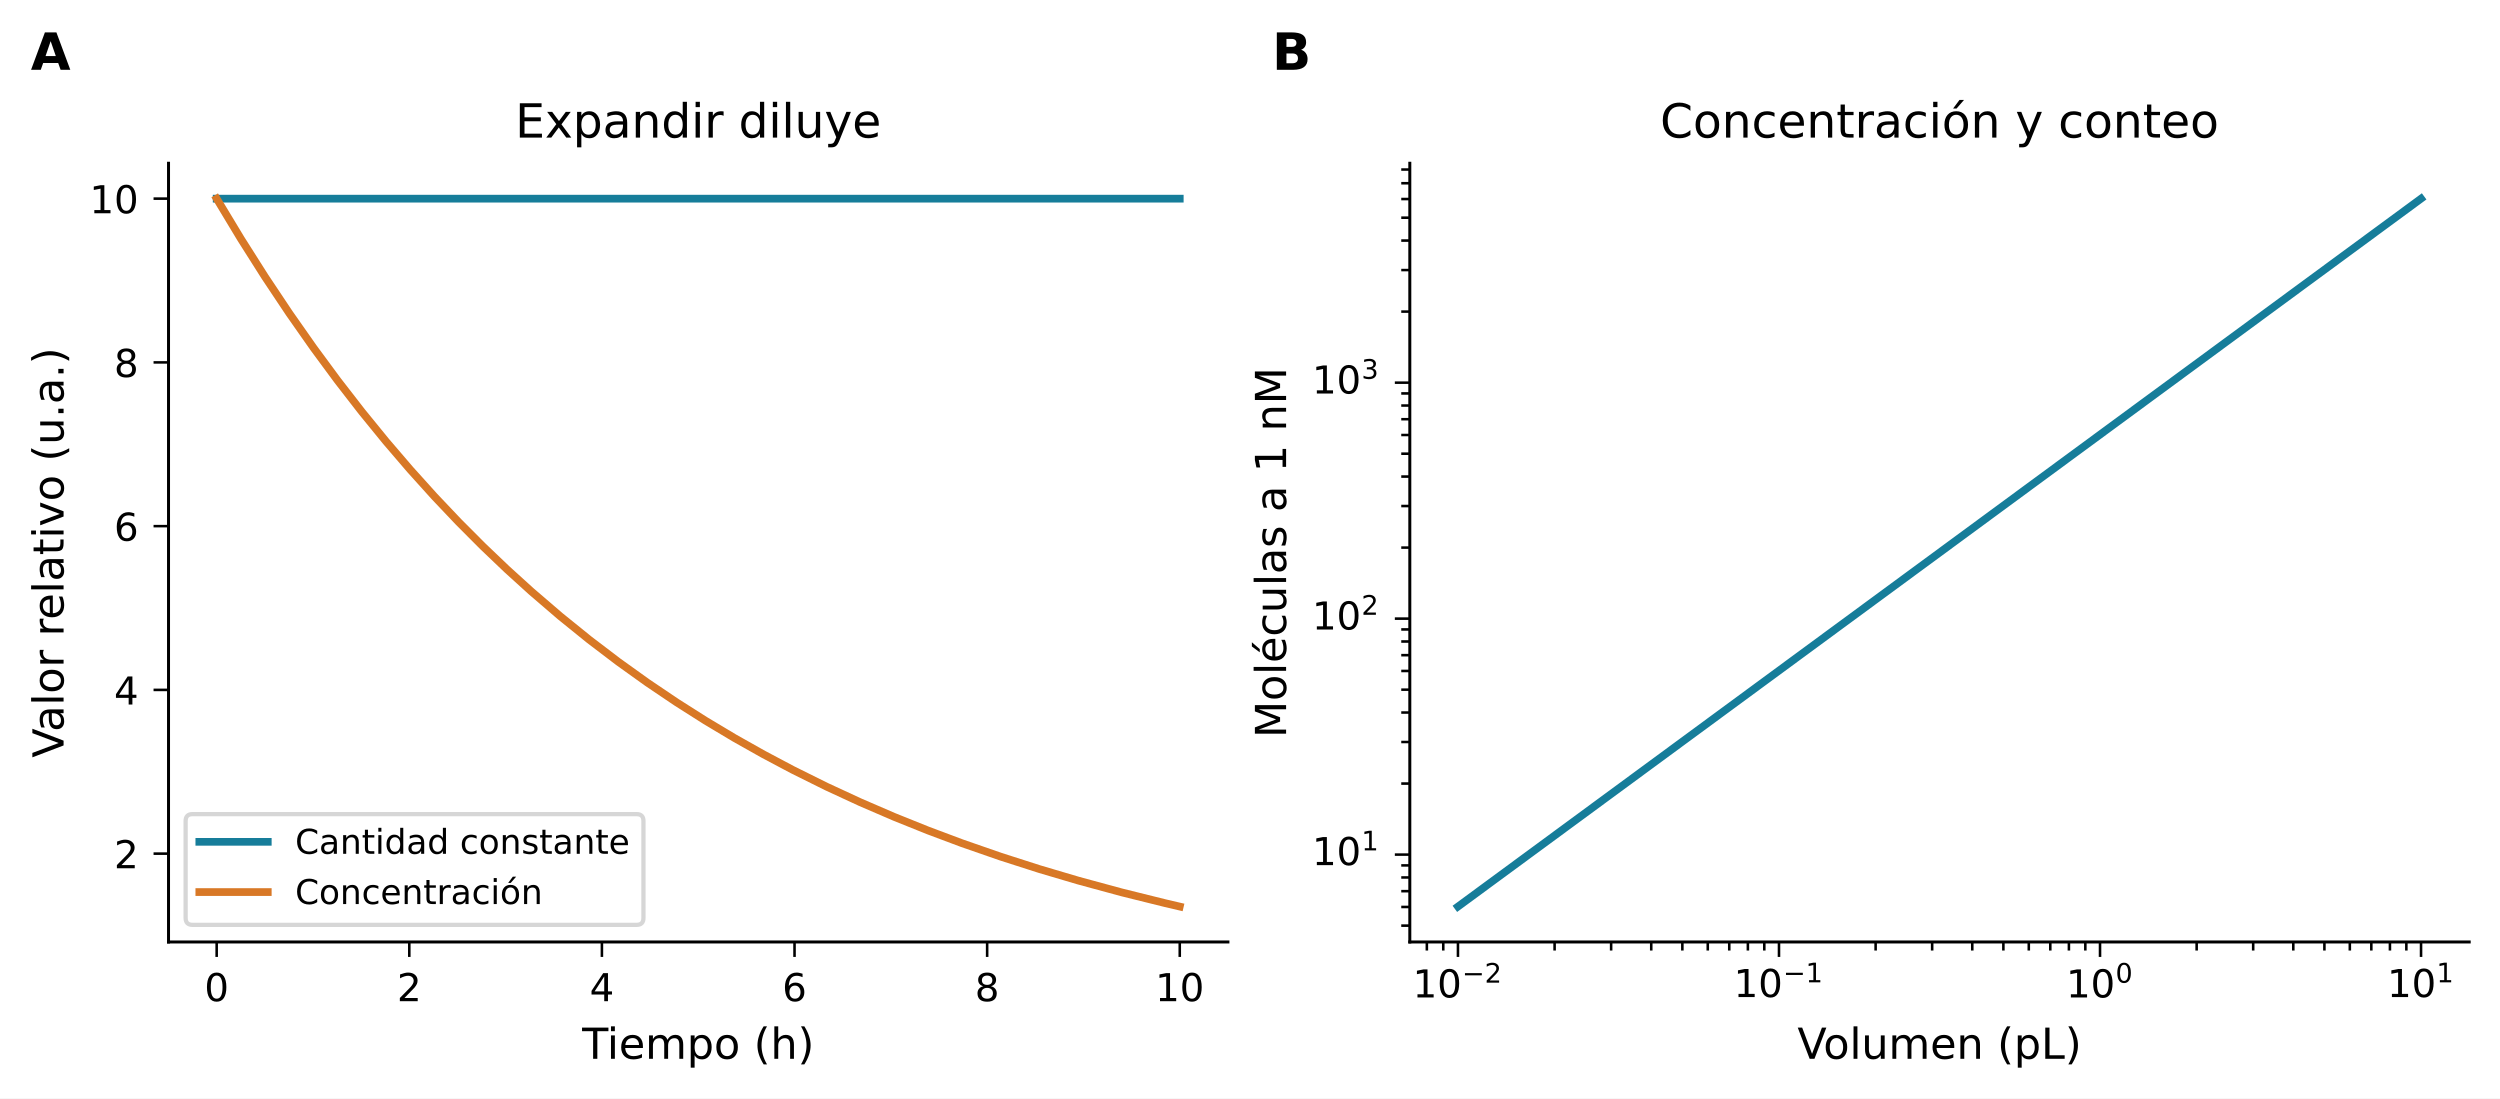
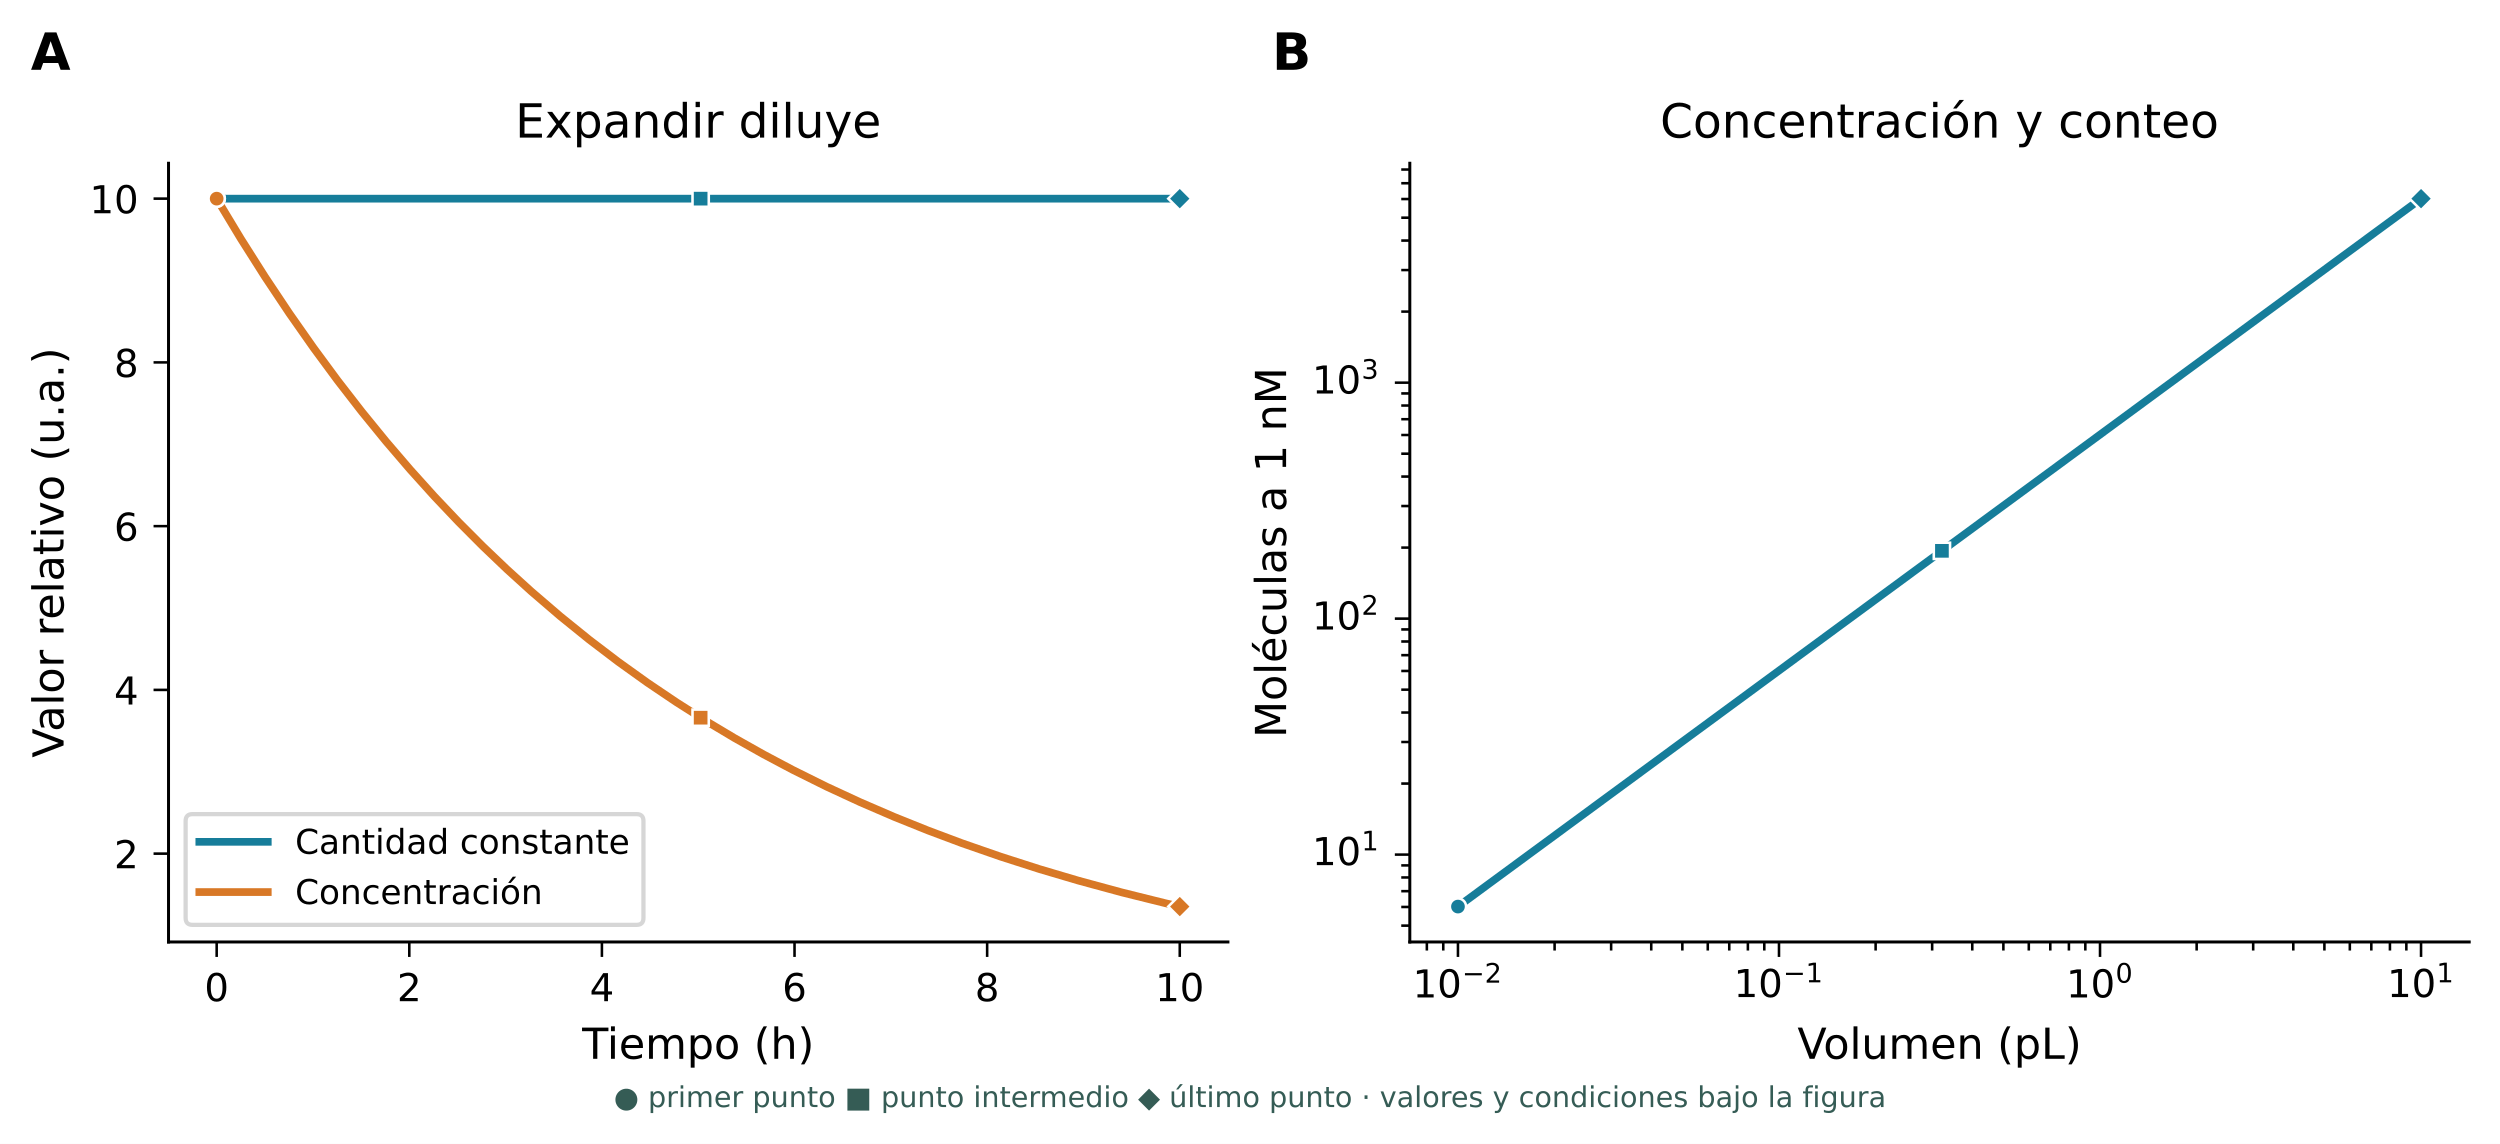
- <svg xmlns="http://www.w3.org/2000/svg" xmlns:xlink="http://www.w3.org/1999/xlink" width="584.401pt" height="256.784pt" viewBox="0 0 584.401 256.784" version="1.1">
+ <svg xmlns="http://www.w3.org/2000/svg" xmlns:xlink="http://www.w3.org/1999/xlink" width="584.401pt" height="267.387pt" viewBox="0 0 584.401 267.387" version="1.1">
  <defs>
    <style type="text/css">*{stroke-linejoin: round; stroke-linecap: butt}</style>
  </defs>
  <g id="figure_1">
    <g id="patch_1">
-       <path d="M 0 256.784  L 584.401 256.784  L 584.401 0  L 0 0  z " style="fill: #ffffff" />
+       <path d="M 0 267.387 L 584.401 267.387 L 584.401 0 L 0 0 z " style="fill: #ffffff" />
    </g>
    <g id="axes_1">
      <g id="patch_2">
-         <path d="M 39.394 220.195  L 287.038 220.195  L 287.038 38.162  L 39.394 38.162  z " style="fill: #ffffff" />
+         <path d="M 39.394 220.195 L 287.038 220.195 L 287.038 38.162 L 39.394 38.162 z " style="fill: #ffffff" />
      </g>
      <g id="matplotlib.axis_1">
        <g id="xtick_1">
          <g id="line2d_1">
            <defs>
-               <path id="mfa163f850c" d="M 0 0  L 0 3.5  " style="stroke: #000000; stroke-width: 0.6" />
+               <path id="m4087bc5022" d="M 0 0 L 0 3.5 " style="stroke: #000000; stroke-width: 0.6" />
            </defs>
            <g>
-               <use xlink:href="#mfa163f850c" x="50.65" y="220.195" style="stroke: #000000; stroke-width: 0.6" />
+               <use xlink:href="#m4087bc5022" x="50.65" y="220.195" style="stroke: #000000; stroke-width: 0.6" />
            </g>
          </g>
          <g id="text_1">
            <text style="font-size: 9px; font-family: 'DejaVu Sans'; text-anchor: middle" x="50.65" y="234.034" transform="rotate(-0 50.65031 234.0339)">0</text>
          </g>
        </g>
        <g id="xtick_2">
          <g id="line2d_2">
            <g>
-               <use xlink:href="#mfa163f850c" x="95.677" y="220.195" style="stroke: #000000; stroke-width: 0.6" />
+               <use xlink:href="#m4087bc5022" x="95.677" y="220.195" style="stroke: #000000; stroke-width: 0.6" />
            </g>
          </g>
          <g id="text_2">
            <text style="font-size: 9px; font-family: 'DejaVu Sans'; text-anchor: middle" x="95.677" y="234.034" transform="rotate(-0 95.67653 234.0339)">2</text>
          </g>
        </g>
        <g id="xtick_3">
          <g id="line2d_3">
            <g>
-               <use xlink:href="#mfa163f850c" x="140.703" y="220.195" style="stroke: #000000; stroke-width: 0.6" />
+               <use xlink:href="#m4087bc5022" x="140.703" y="220.195" style="stroke: #000000; stroke-width: 0.6" />
            </g>
          </g>
          <g id="text_3">
            <text style="font-size: 9px; font-family: 'DejaVu Sans'; text-anchor: middle" x="140.703" y="234.034" transform="rotate(-0 140.7028 234.0339)">4</text>
          </g>
        </g>
        <g id="xtick_4">
          <g id="line2d_4">
            <g>
-               <use xlink:href="#mfa163f850c" x="185.729" y="220.195" style="stroke: #000000; stroke-width: 0.6" />
+               <use xlink:href="#m4087bc5022" x="185.729" y="220.195" style="stroke: #000000; stroke-width: 0.6" />
            </g>
          </g>
          <g id="text_4">
            <text style="font-size: 9px; font-family: 'DejaVu Sans'; text-anchor: middle" x="185.729" y="234.034" transform="rotate(-0 185.729 234.0339)">6</text>
          </g>
        </g>
        <g id="xtick_5">
          <g id="line2d_5">
            <g>
-               <use xlink:href="#mfa163f850c" x="230.755" y="220.195" style="stroke: #000000; stroke-width: 0.6" />
+               <use xlink:href="#m4087bc5022" x="230.755" y="220.195" style="stroke: #000000; stroke-width: 0.6" />
            </g>
          </g>
          <g id="text_5">
            <text style="font-size: 9px; font-family: 'DejaVu Sans'; text-anchor: middle" x="230.755" y="234.034" transform="rotate(-0 230.7552 234.0339)">8</text>
          </g>
        </g>
        <g id="xtick_6">
          <g id="line2d_6">
            <g>
-               <use xlink:href="#mfa163f850c" x="275.781" y="220.195" style="stroke: #000000; stroke-width: 0.6" />
+               <use xlink:href="#m4087bc5022" x="275.781" y="220.195" style="stroke: #000000; stroke-width: 0.6" />
            </g>
          </g>
          <g id="text_6">
            <text style="font-size: 9px; font-family: 'DejaVu Sans'; text-anchor: middle" x="275.781" y="234.034" transform="rotate(-0 275.7814 234.0339)">10</text>
          </g>
        </g>
        <g id="text_7">
          <text style="font-size: 10px; font-family: 'DejaVu Sans'; text-anchor: middle" x="163.216" y="247.504" transform="rotate(-0 163.2159 247.5041)">Tiempo (h)</text>
        </g>
      </g>
      <g id="matplotlib.axis_2">
        <g id="ytick_1">
          <g id="line2d_7">
            <defs>
-               <path id="me3a31a2f89" d="M 0 0  L -3.5 0  " style="stroke: #000000; stroke-width: 0.6" />
+               <path id="m40027ff757" d="M 0 0 L -3.5 0 " style="stroke: #000000; stroke-width: 0.6" />
            </defs>
            <g>
-               <use xlink:href="#me3a31a2f89" x="39.394" y="199.545" style="stroke: #000000; stroke-width: 0.6" />
+               <use xlink:href="#m40027ff757" x="39.394" y="199.545" style="stroke: #000000; stroke-width: 0.6" />
            </g>
          </g>
          <g id="text_8">
            <text style="font-size: 9px; font-family: 'DejaVu Sans'; text-anchor: end" x="32.394" y="202.964" transform="rotate(-0 32.39375 202.9645)">2</text>
          </g>
        </g>
        <g id="ytick_2">
          <g id="line2d_8">
            <g>
-               <use xlink:href="#me3a31a2f89" x="39.394" y="161.268" style="stroke: #000000; stroke-width: 0.6" />
+               <use xlink:href="#m40027ff757" x="39.394" y="161.268" style="stroke: #000000; stroke-width: 0.6" />
            </g>
          </g>
          <g id="text_9">
            <text style="font-size: 9px; font-family: 'DejaVu Sans'; text-anchor: end" x="32.394" y="164.687" transform="rotate(-0 32.39375 164.6873)">4</text>
          </g>
        </g>
        <g id="ytick_3">
          <g id="line2d_9">
            <g>
-               <use xlink:href="#me3a31a2f89" x="39.394" y="122.991" style="stroke: #000000; stroke-width: 0.6" />
+               <use xlink:href="#m40027ff757" x="39.394" y="122.991" style="stroke: #000000; stroke-width: 0.6" />
            </g>
          </g>
          <g id="text_10">
            <text style="font-size: 9px; font-family: 'DejaVu Sans'; text-anchor: end" x="32.394" y="126.41" transform="rotate(-0 32.39375 126.4101)">6</text>
          </g>
        </g>
        <g id="ytick_4">
          <g id="line2d_10">
            <g>
-               <use xlink:href="#me3a31a2f89" x="39.394" y="84.714" style="stroke: #000000; stroke-width: 0.6" />
+               <use xlink:href="#m40027ff757" x="39.394" y="84.714" style="stroke: #000000; stroke-width: 0.6" />
            </g>
          </g>
          <g id="text_11">
            <text style="font-size: 9px; font-family: 'DejaVu Sans'; text-anchor: end" x="32.394" y="88.133" transform="rotate(-0 32.39375 88.13285)">8</text>
          </g>
        </g>
        <g id="ytick_5">
          <g id="line2d_11">
            <g>
-               <use xlink:href="#me3a31a2f89" x="39.394" y="46.436" style="stroke: #000000; stroke-width: 0.6" />
+               <use xlink:href="#m40027ff757" x="39.394" y="46.436" style="stroke: #000000; stroke-width: 0.6" />
            </g>
          </g>
          <g id="text_12">
            <text style="font-size: 9px; font-family: 'DejaVu Sans'; text-anchor: end" x="32.394" y="49.856" transform="rotate(-0 32.39375 49.85565)">10</text>
          </g>
        </g>
        <g id="text_13">
          <text style="font-size: 10px; font-family: 'DejaVu Sans'; text-anchor: middle" x="14.862" y="129.179" transform="rotate(-90 14.86156 129.1787)">Valor relativo (u.a.)</text>
        </g>
      </g>
      <g id="line2d_12">
-         <path d="M 50.65 46.436  L 275.781 46.436  L 275.781 46.436  " clip-path="url(#pc7bd0e7f7a)" style="fill: none; stroke: #167d9a; stroke-width: 1.8; stroke-linecap: square" />
+         <path d="M 50.65 46.436 L 275.781 46.436 L 275.781 46.436 " clip-path="url(#p0bb95f3190)" style="fill: none; stroke: #167d9a; stroke-width: 1.8; stroke-linecap: square" />
      </g>
      <g id="line2d_13">
-         <path d="M 50.65 46.436  L 56.307 55.816  L 61.963 64.736  L 67.62 73.219  L 73.277 81.286  L 78.933 88.958  L 84.59 96.254  L 90.246 103.192  L 95.903 109.79  L 101.559 116.065  L 107.216 122.032  L 112.872 127.707  L 118.529 133.104  L 124.186 138.236  L 130.973 144.064  L 137.761 149.55  L 144.549 154.716  L 151.337 159.579  L 158.125 164.158  L 164.913 168.469  L 171.701 172.527  L 178.489 176.348  L 185.276 179.946  L 193.196 183.878  L 201.115 187.542  L 209.034 190.958  L 216.953 194.142  L 224.872 197.109  L 233.923 200.254  L 242.973 203.157  L 252.024 205.835  L 262.206 208.601  L 272.387 211.128  L 275.781 211.921  L 275.781 211.921  " clip-path="url(#pc7bd0e7f7a)" style="fill: none; stroke: #d87826; stroke-width: 1.8; stroke-linecap: square" />
+         <path d="M 50.65 46.436 L 56.307 55.816 L 61.963 64.736 L 67.62 73.219 L 73.277 81.286 L 78.933 88.958 L 84.59 96.254 L 90.246 103.192 L 95.903 109.79 L 101.559 116.065 L 107.216 122.032 L 112.872 127.707 L 118.529 133.104 L 124.186 138.236 L 130.973 144.064 L 137.761 149.55 L 144.549 154.716 L 151.337 159.579 L 158.125 164.158 L 164.913 168.469 L 171.701 172.527 L 178.489 176.348 L 185.276 179.946 L 193.196 183.878 L 201.115 187.542 L 209.034 190.958 L 216.953 194.142 L 224.872 197.109 L 233.923 200.254 L 242.973 203.157 L 252.024 205.835 L 262.206 208.601 L 272.387 211.128 L 275.781 211.921 L 275.781 211.921 " clip-path="url(#p0bb95f3190)" style="fill: none; stroke: #d87826; stroke-width: 1.8; stroke-linecap: square" />
      </g>
      <g id="patch_3">
-         <path d="M 39.394 220.195  L 39.394 38.162  " style="fill: none; stroke: #000000; stroke-width: 0.7; stroke-linejoin: miter; stroke-linecap: square" />
+         <path d="M 39.394 220.195 L 39.394 38.162 " style="fill: none; stroke: #000000; stroke-width: 0.7; stroke-linejoin: miter; stroke-linecap: square" />
      </g>
      <g id="patch_4">
-         <path d="M 39.394 220.195  L 287.038 220.195  " style="fill: none; stroke: #000000; stroke-width: 0.7; stroke-linejoin: miter; stroke-linecap: square" />
+         <path d="M 39.394 220.195 L 287.038 220.195 " style="fill: none; stroke: #000000; stroke-width: 0.7; stroke-linejoin: miter; stroke-linecap: square" />
      </g>
      <g id="text_14">
        <text style="font-weight: 700; font-size: 12px; font-family: 'DejaVu Sans'; text-anchor: start" x="7.2" y="16.318" transform="rotate(-0 7.2 16.31812)">A</text>
      </g>
      <g id="text_15">
        <text style="font-size: 11px; font-family: 'DejaVu Sans'; text-anchor: middle" x="163.216" y="32.162" transform="rotate(-0 163.2159 32.16211)">Expandir diluye</text>
      </g>
      <g id="legend_1">
        <g id="patch_5">
-           <path d="M 44.994 216.195  L 148.812 216.195  Q 150.412 216.195 150.412 214.595  L 150.412 191.91  Q 150.412 190.31 148.812 190.31  L 44.994 190.31  Q 43.394 190.31 43.394 191.91  L 43.394 214.595  Q 43.394 216.195 44.994 216.195  z " style="fill: #ffffff; opacity: 0.8; stroke: #cccccc; stroke-linejoin: miter" />
+           <path d="M 44.994 216.195 L 148.812 216.195 Q 150.412 216.195 150.412 214.595 L 150.412 191.91 Q 150.412 190.31 148.812 190.31 L 44.994 190.31 Q 43.394 190.31 43.394 191.91 L 43.394 214.595 Q 43.394 216.195 44.994 216.195 z " style="fill: #ffffff; opacity: 0.8; stroke: #cccccc; stroke-linejoin: miter" />
        </g>
        <g id="line2d_14">
-           <path d="M 46.594 196.789  L 54.594 196.789  L 62.594 196.789  " style="fill: none; stroke: #167d9a; stroke-width: 1.8; stroke-linecap: square" />
+           <path d="M 46.594 196.789 L 54.594 196.789 L 62.594 196.789 " style="fill: none; stroke: #167d9a; stroke-width: 1.8; stroke-linecap: square" />
        </g>
        <g id="text_16">
          <text style="font-size: 8px; font-family: 'DejaVu Sans'; text-anchor: start" x="68.994" y="199.589" transform="rotate(-0 68.99375 199.5891)">Cantidad constante</text>
        </g>
        <g id="line2d_15">
-           <path d="M 46.594 208.532  L 54.594 208.532  L 62.594 208.532  " style="fill: none; stroke: #d87826; stroke-width: 1.8; stroke-linecap: square" />
+           <path d="M 46.594 208.532 L 54.594 208.532 L 62.594 208.532 " style="fill: none; stroke: #d87826; stroke-width: 1.8; stroke-linecap: square" />
        </g>
        <g id="text_17">
          <text style="font-size: 8px; font-family: 'DejaVu Sans'; text-anchor: start" x="68.994" y="211.332" transform="rotate(-0 68.99375 211.3316)">Concentración</text>
+         </g>
+       </g>
+       <g id="line2d_16">
+         <defs>
+           <path id="m4ad6c9c7dc" d="M 0 1.9 C 0.504 1.9 0.987 1.7 1.344 1.344 C 1.7 0.987 1.9 0.504 1.9 0 C 1.9 -0.504 1.7 -0.987 1.344 -1.344 C 0.987 -1.7 0.504 -1.9 0 -1.9 C -0.504 -1.9 -0.987 -1.7 -1.344 -1.344 C -1.7 -0.987 -1.9 -0.504 -1.9 0 C -1.9 0.504 -1.7 0.987 -1.344 1.344 C -0.987 1.7 -0.504 1.9 0 1.9 z " style="stroke: #ffffff; stroke-width: 0.6" />
+         </defs>
+         <g clip-path="url(#p0bb95f3190)">
+           <use xlink:href="#m4ad6c9c7dc" x="50.65" y="46.436" style="fill: #167d9a; stroke: #ffffff; stroke-width: 0.6" />
+         </g>
+       </g>
+       <g id="line2d_17">
+         <defs>
+           <path id="mbea61a9307" d="M -1.9 1.9 L 1.9 1.9 L 1.9 -1.9 L -1.9 -1.9 z " style="stroke: #ffffff; stroke-width: 0.6; stroke-linejoin: miter" />
+         </defs>
+         <g clip-path="url(#p0bb95f3190)">
+           <use xlink:href="#mbea61a9307" x="163.782" y="46.436" style="fill: #167d9a; stroke: #ffffff; stroke-width: 0.6; stroke-linejoin: miter" />
+         </g>
+       </g>
+       <g id="line2d_18">
+         <defs>
+           <path id="m58f9115518" d="M 0 2.687 L 2.687 0 L 0 -2.687 L -2.687 0 z " style="stroke: #ffffff; stroke-width: 0.6; stroke-linejoin: miter" />
+         </defs>
+         <g clip-path="url(#p0bb95f3190)">
+           <use xlink:href="#m58f9115518" x="275.781" y="46.436" style="fill: #167d9a; stroke: #ffffff; stroke-width: 0.6; stroke-linejoin: miter" />
+         </g>
+       </g>
+       <g id="line2d_19">
+         <defs>
+           <path id="md61e3db719" d="M 0 1.9 C 0.504 1.9 0.987 1.7 1.344 1.344 C 1.7 0.987 1.9 0.504 1.9 0 C 1.9 -0.504 1.7 -0.987 1.344 -1.344 C 0.987 -1.7 0.504 -1.9 0 -1.9 C -0.504 -1.9 -0.987 -1.7 -1.344 -1.344 C -1.7 -0.987 -1.9 -0.504 -1.9 0 C -1.9 0.504 -1.7 0.987 -1.344 1.344 C -0.987 1.7 -0.504 1.9 0 1.9 z " style="stroke: #ffffff; stroke-width: 0.6" />
+         </defs>
+         <g clip-path="url(#p0bb95f3190)">
+           <use xlink:href="#md61e3db719" x="50.65" y="46.436" style="fill: #d87826; stroke: #ffffff; stroke-width: 0.6" />
+         </g>
+       </g>
+       <g id="line2d_20">
+         <defs>
+           <path id="m4fa58a52c0" d="M -1.9 1.9 L 1.9 1.9 L 1.9 -1.9 L -1.9 -1.9 z " style="stroke: #ffffff; stroke-width: 0.6; stroke-linejoin: miter" />
+         </defs>
+         <g clip-path="url(#p0bb95f3190)">
+           <use xlink:href="#m4fa58a52c0" x="163.782" y="167.768" style="fill: #d87826; stroke: #ffffff; stroke-width: 0.6; stroke-linejoin: miter" />
+         </g>
+       </g>
+       <g id="line2d_21">
+         <defs>
+           <path id="m1ca48b16b5" d="M 0 2.687 L 2.687 0 L 0 -2.687 L -2.687 0 z " style="stroke: #ffffff; stroke-width: 0.6; stroke-linejoin: miter" />
+         </defs>
+         <g clip-path="url(#p0bb95f3190)">
+           <use xlink:href="#m1ca48b16b5" x="275.781" y="211.921" style="fill: #d87826; stroke: #ffffff; stroke-width: 0.6; stroke-linejoin: miter" />
        </g>
      </g>
    </g>
    <g id="axes_2">
      <g id="patch_6">
-         <path d="M 329.557 220.195  L 577.201 220.195  L 577.201 38.162  L 329.557 38.162  z " style="fill: #ffffff" />
+         <path d="M 329.557 220.195 L 577.201 220.195 L 577.201 38.162 L 329.557 38.162 z " style="fill: #ffffff" />
      </g>
      <g id="matplotlib.axis_3">
        <g id="xtick_7">
-           <g id="line2d_16">
-             <g>
-               <use xlink:href="#mfa163f850c" x="340.813" y="220.195" style="stroke: #000000; stroke-width: 0.6" />
+           <g id="line2d_22">
+             <g>
+               <use xlink:href="#m4087bc5022" x="340.813" y="220.195" style="stroke: #000000; stroke-width: 0.6" />
            </g>
          </g>
          <g id="text_18">
            <g transform="translate(330.2381 234.0339)">
              <text>
                <tspan x="0" y="-0.873" style="font-size: 9px; font-family: 'DejaVu Sans'">1</tspan>
                <tspan x="5.726" y="-0.873" style="font-size: 9px; font-family: 'DejaVu Sans'">0</tspan>
                <tspan x="11.538" y="-4.319" style="font-size: 6.3px; font-family: 'DejaVu Sans'">−</tspan>
                <tspan x="16.817" y="-4.319" style="font-size: 6.3px; font-family: 'DejaVu Sans'">2</tspan>
              </text>
            </g>
          </g>
        </g>
        <g id="xtick_8">
-           <g id="line2d_17">
-             <g>
-               <use xlink:href="#mfa163f850c" x="415.857" y="220.195" style="stroke: #000000; stroke-width: 0.6" />
+           <g id="line2d_23">
+             <g>
+               <use xlink:href="#m4087bc5022" x="415.857" y="220.195" style="stroke: #000000; stroke-width: 0.6" />
            </g>
          </g>
          <g id="text_19">
            <g transform="translate(405.2818 234.0339)">
              <text>
                <tspan x="0" y="-0.961" style="font-size: 9px; font-family: 'DejaVu Sans'">1</tspan>
                <tspan x="5.726" y="-0.961" style="font-size: 9px; font-family: 'DejaVu Sans'">0</tspan>
                <tspan x="11.538" y="-4.406" style="font-size: 6.3px; font-family: 'DejaVu Sans'">−</tspan>
                <tspan x="16.817" y="-4.406" style="font-size: 6.3px; font-family: 'DejaVu Sans'">1</tspan>
              </text>
            </g>
          </g>
        </g>
        <g id="xtick_9">
-           <g id="line2d_18">
-             <g>
-               <use xlink:href="#mfa163f850c" x="490.901" y="220.195" style="stroke: #000000; stroke-width: 0.6" />
+           <g id="line2d_24">
+             <g>
+               <use xlink:href="#m4087bc5022" x="490.901" y="220.195" style="stroke: #000000; stroke-width: 0.6" />
            </g>
          </g>
          <g id="text_20">
            <g transform="translate(482.9805 234.0339)">
              <text>
                <tspan x="0" y="-0.873" style="font-size: 9px; font-family: 'DejaVu Sans'">1</tspan>
                <tspan x="5.726" y="-0.873" style="font-size: 9px; font-family: 'DejaVu Sans'">0</tspan>
                <tspan x="11.538" y="-4.319" style="font-size: 6.3px; font-family: 'DejaVu Sans'">0</tspan>
              </text>
            </g>
          </g>
        </g>
        <g id="xtick_10">
-           <g id="line2d_19">
-             <g>
-               <use xlink:href="#mfa163f850c" x="565.944" y="220.195" style="stroke: #000000; stroke-width: 0.6" />
+           <g id="line2d_25">
+             <g>
+               <use xlink:href="#m4087bc5022" x="565.944" y="220.195" style="stroke: #000000; stroke-width: 0.6" />
            </g>
          </g>
          <g id="text_21">
            <g transform="translate(558.0243 234.0339)">
              <text>
                <tspan x="0" y="-0.961" style="font-size: 9px; font-family: 'DejaVu Sans'">1</tspan>
                <tspan x="5.726" y="-0.961" style="font-size: 9px; font-family: 'DejaVu Sans'">0</tspan>
                <tspan x="11.538" y="-4.406" style="font-size: 6.3px; font-family: 'DejaVu Sans'">1</tspan>
              </text>
            </g>
          </g>
        </g>
        <g id="xtick_11">
-           <g id="line2d_20">
+           <g id="line2d_26">
            <defs>
-               <path id="m6c97990240" d="M 0 0  L 0 2  " style="stroke: #000000; stroke-width: 0.6" />
+               <path id="mc5f6f6146b" d="M 0 0 L 0 2 " style="stroke: #000000; stroke-width: 0.6" />
            </defs>
            <g>
-               <use xlink:href="#m6c97990240" x="333.541" y="220.195" style="stroke: #000000; stroke-width: 0.6" />
+               <use xlink:href="#mc5f6f6146b" x="333.541" y="220.195" style="stroke: #000000; stroke-width: 0.6" />
            </g>
          </g>
        </g>
        <g id="xtick_12">
-           <g id="line2d_21">
-             <g>
-               <use xlink:href="#m6c97990240" x="337.379" y="220.195" style="stroke: #000000; stroke-width: 0.6" />
+           <g id="line2d_27">
+             <g>
+               <use xlink:href="#mc5f6f6146b" x="337.379" y="220.195" style="stroke: #000000; stroke-width: 0.6" />
            </g>
          </g>
        </g>
        <g id="xtick_13">
-           <g id="line2d_22">
-             <g>
-               <use xlink:href="#m6c97990240" x="363.404" y="220.195" style="stroke: #000000; stroke-width: 0.6" />
+           <g id="line2d_28">
+             <g>
+               <use xlink:href="#mc5f6f6146b" x="363.404" y="220.195" style="stroke: #000000; stroke-width: 0.6" />
            </g>
          </g>
        </g>
        <g id="xtick_14">
-           <g id="line2d_23">
-             <g>
-               <use xlink:href="#m6c97990240" x="376.618" y="220.195" style="stroke: #000000; stroke-width: 0.6" />
+           <g id="line2d_29">
+             <g>
+               <use xlink:href="#mc5f6f6146b" x="376.618" y="220.195" style="stroke: #000000; stroke-width: 0.6" />
            </g>
          </g>
        </g>
        <g id="xtick_15">
-           <g id="line2d_24">
-             <g>
-               <use xlink:href="#m6c97990240" x="385.994" y="220.195" style="stroke: #000000; stroke-width: 0.6" />
+           <g id="line2d_30">
+             <g>
+               <use xlink:href="#mc5f6f6146b" x="385.994" y="220.195" style="stroke: #000000; stroke-width: 0.6" />
            </g>
          </g>
        </g>
        <g id="xtick_16">
-           <g id="line2d_25">
-             <g>
-               <use xlink:href="#m6c97990240" x="393.266" y="220.195" style="stroke: #000000; stroke-width: 0.6" />
+           <g id="line2d_31">
+             <g>
+               <use xlink:href="#mc5f6f6146b" x="393.266" y="220.195" style="stroke: #000000; stroke-width: 0.6" />
            </g>
          </g>
        </g>
        <g id="xtick_17">
-           <g id="line2d_26">
-             <g>
-               <use xlink:href="#m6c97990240" x="399.208" y="220.195" style="stroke: #000000; stroke-width: 0.6" />
+           <g id="line2d_32">
+             <g>
+               <use xlink:href="#mc5f6f6146b" x="399.208" y="220.195" style="stroke: #000000; stroke-width: 0.6" />
            </g>
          </g>
        </g>
        <g id="xtick_18">
-           <g id="line2d_27">
-             <g>
-               <use xlink:href="#m6c97990240" x="404.232" y="220.195" style="stroke: #000000; stroke-width: 0.6" />
+           <g id="line2d_33">
+             <g>
+               <use xlink:href="#mc5f6f6146b" x="404.232" y="220.195" style="stroke: #000000; stroke-width: 0.6" />
            </g>
          </g>
        </g>
        <g id="xtick_19">
-           <g id="line2d_28">
-             <g>
-               <use xlink:href="#m6c97990240" x="408.584" y="220.195" style="stroke: #000000; stroke-width: 0.6" />
+           <g id="line2d_34">
+             <g>
+               <use xlink:href="#mc5f6f6146b" x="408.584" y="220.195" style="stroke: #000000; stroke-width: 0.6" />
            </g>
          </g>
        </g>
        <g id="xtick_20">
-           <g id="line2d_29">
-             <g>
-               <use xlink:href="#m6c97990240" x="412.423" y="220.195" style="stroke: #000000; stroke-width: 0.6" />
+           <g id="line2d_35">
+             <g>
+               <use xlink:href="#mc5f6f6146b" x="412.423" y="220.195" style="stroke: #000000; stroke-width: 0.6" />
            </g>
          </g>
        </g>
        <g id="xtick_21">
-           <g id="line2d_30">
-             <g>
-               <use xlink:href="#m6c97990240" x="438.447" y="220.195" style="stroke: #000000; stroke-width: 0.6" />
+           <g id="line2d_36">
+             <g>
+               <use xlink:href="#mc5f6f6146b" x="438.447" y="220.195" style="stroke: #000000; stroke-width: 0.6" />
            </g>
          </g>
        </g>
        <g id="xtick_22">
-           <g id="line2d_31">
-             <g>
-               <use xlink:href="#m6c97990240" x="451.662" y="220.195" style="stroke: #000000; stroke-width: 0.6" />
+           <g id="line2d_37">
+             <g>
+               <use xlink:href="#mc5f6f6146b" x="451.662" y="220.195" style="stroke: #000000; stroke-width: 0.6" />
            </g>
          </g>
        </g>
        <g id="xtick_23">
-           <g id="line2d_32">
-             <g>
-               <use xlink:href="#m6c97990240" x="461.038" y="220.195" style="stroke: #000000; stroke-width: 0.6" />
+           <g id="line2d_38">
+             <g>
+               <use xlink:href="#mc5f6f6146b" x="461.038" y="220.195" style="stroke: #000000; stroke-width: 0.6" />
            </g>
          </g>
        </g>
        <g id="xtick_24">
-           <g id="line2d_33">
-             <g>
-               <use xlink:href="#m6c97990240" x="468.31" y="220.195" style="stroke: #000000; stroke-width: 0.6" />
+           <g id="line2d_39">
+             <g>
+               <use xlink:href="#mc5f6f6146b" x="468.31" y="220.195" style="stroke: #000000; stroke-width: 0.6" />
            </g>
          </g>
        </g>
        <g id="xtick_25">
-           <g id="line2d_34">
-             <g>
-               <use xlink:href="#m6c97990240" x="474.252" y="220.195" style="stroke: #000000; stroke-width: 0.6" />
+           <g id="line2d_40">
+             <g>
+               <use xlink:href="#mc5f6f6146b" x="474.252" y="220.195" style="stroke: #000000; stroke-width: 0.6" />
            </g>
          </g>
        </g>
        <g id="xtick_26">
-           <g id="line2d_35">
-             <g>
-               <use xlink:href="#m6c97990240" x="479.276" y="220.195" style="stroke: #000000; stroke-width: 0.6" />
+           <g id="line2d_41">
+             <g>
+               <use xlink:href="#mc5f6f6146b" x="479.276" y="220.195" style="stroke: #000000; stroke-width: 0.6" />
            </g>
          </g>
        </g>
        <g id="xtick_27">
-           <g id="line2d_36">
-             <g>
-               <use xlink:href="#m6c97990240" x="483.628" y="220.195" style="stroke: #000000; stroke-width: 0.6" />
+           <g id="line2d_42">
+             <g>
+               <use xlink:href="#mc5f6f6146b" x="483.628" y="220.195" style="stroke: #000000; stroke-width: 0.6" />
            </g>
          </g>
        </g>
        <g id="xtick_28">
-           <g id="line2d_37">
-             <g>
-               <use xlink:href="#m6c97990240" x="487.467" y="220.195" style="stroke: #000000; stroke-width: 0.6" />
+           <g id="line2d_43">
+             <g>
+               <use xlink:href="#mc5f6f6146b" x="487.467" y="220.195" style="stroke: #000000; stroke-width: 0.6" />
            </g>
          </g>
        </g>
        <g id="xtick_29">
-           <g id="line2d_38">
-             <g>
-               <use xlink:href="#m6c97990240" x="513.491" y="220.195" style="stroke: #000000; stroke-width: 0.6" />
+           <g id="line2d_44">
+             <g>
+               <use xlink:href="#mc5f6f6146b" x="513.491" y="220.195" style="stroke: #000000; stroke-width: 0.6" />
            </g>
          </g>
        </g>
        <g id="xtick_30">
-           <g id="line2d_39">
-             <g>
-               <use xlink:href="#m6c97990240" x="526.705" y="220.195" style="stroke: #000000; stroke-width: 0.6" />
+           <g id="line2d_45">
+             <g>
+               <use xlink:href="#mc5f6f6146b" x="526.705" y="220.195" style="stroke: #000000; stroke-width: 0.6" />
            </g>
          </g>
        </g>
        <g id="xtick_31">
-           <g id="line2d_40">
-             <g>
-               <use xlink:href="#m6c97990240" x="536.081" y="220.195" style="stroke: #000000; stroke-width: 0.6" />
+           <g id="line2d_46">
+             <g>
+               <use xlink:href="#mc5f6f6146b" x="536.081" y="220.195" style="stroke: #000000; stroke-width: 0.6" />
            </g>
          </g>
        </g>
        <g id="xtick_32">
-           <g id="line2d_41">
-             <g>
-               <use xlink:href="#m6c97990240" x="543.354" y="220.195" style="stroke: #000000; stroke-width: 0.6" />
+           <g id="line2d_47">
+             <g>
+               <use xlink:href="#mc5f6f6146b" x="543.354" y="220.195" style="stroke: #000000; stroke-width: 0.6" />
            </g>
          </g>
        </g>
        <g id="xtick_33">
-           <g id="line2d_42">
-             <g>
-               <use xlink:href="#m6c97990240" x="549.296" y="220.195" style="stroke: #000000; stroke-width: 0.6" />
+           <g id="line2d_48">
+             <g>
+               <use xlink:href="#mc5f6f6146b" x="549.296" y="220.195" style="stroke: #000000; stroke-width: 0.6" />
            </g>
          </g>
        </g>
        <g id="xtick_34">
-           <g id="line2d_43">
-             <g>
-               <use xlink:href="#m6c97990240" x="554.32" y="220.195" style="stroke: #000000; stroke-width: 0.6" />
+           <g id="line2d_49">
+             <g>
+               <use xlink:href="#mc5f6f6146b" x="554.32" y="220.195" style="stroke: #000000; stroke-width: 0.6" />
            </g>
          </g>
        </g>
        <g id="xtick_35">
-           <g id="line2d_44">
-             <g>
-               <use xlink:href="#m6c97990240" x="558.672" y="220.195" style="stroke: #000000; stroke-width: 0.6" />
+           <g id="line2d_50">
+             <g>
+               <use xlink:href="#mc5f6f6146b" x="558.672" y="220.195" style="stroke: #000000; stroke-width: 0.6" />
            </g>
          </g>
        </g>
        <g id="xtick_36">
-           <g id="line2d_45">
-             <g>
-               <use xlink:href="#m6c97990240" x="562.51" y="220.195" style="stroke: #000000; stroke-width: 0.6" />
+           <g id="line2d_51">
+             <g>
+               <use xlink:href="#mc5f6f6146b" x="562.51" y="220.195" style="stroke: #000000; stroke-width: 0.6" />
            </g>
          </g>
        </g>
        <g id="text_22">
          <text style="font-size: 10px; font-family: 'DejaVu Sans'; text-anchor: middle" x="453.379" y="247.504" transform="rotate(-0 453.3787 247.5041)">Volumen (pL)</text>
        </g>
      </g>
      <g id="matplotlib.axis_4">
        <g id="ytick_6">
-           <g id="line2d_46">
-             <g>
-               <use xlink:href="#me3a31a2f89" x="329.557" y="199.772" style="stroke: #000000; stroke-width: 0.6" />
+           <g id="line2d_52">
+             <g>
+               <use xlink:href="#m40027ff757" x="329.557" y="199.772" style="stroke: #000000; stroke-width: 0.6" />
            </g>
          </g>
          <g id="text_23">
            <g transform="translate(306.7166 203.1911)">
              <text>
                <tspan x="0" y="-0.961" style="font-size: 9px; font-family: 'DejaVu Sans'">1</tspan>
                <tspan x="5.726" y="-0.961" style="font-size: 9px; font-family: 'DejaVu Sans'">0</tspan>
                <tspan x="11.538" y="-4.406" style="font-size: 6.3px; font-family: 'DejaVu Sans'">1</tspan>
              </text>
            </g>
          </g>
        </g>
        <g id="ytick_7">
-           <g id="line2d_47">
-             <g>
-               <use xlink:href="#me3a31a2f89" x="329.557" y="144.61" style="stroke: #000000; stroke-width: 0.6" />
+           <g id="line2d_53">
+             <g>
+               <use xlink:href="#m40027ff757" x="329.557" y="144.61" style="stroke: #000000; stroke-width: 0.6" />
            </g>
          </g>
          <g id="text_24">
            <g transform="translate(306.7166 148.0295)">
              <text>
                <tspan x="0" y="-0.873" style="font-size: 9px; font-family: 'DejaVu Sans'">1</tspan>
                <tspan x="5.726" y="-0.873" style="font-size: 9px; font-family: 'DejaVu Sans'">0</tspan>
                <tspan x="11.538" y="-4.319" style="font-size: 6.3px; font-family: 'DejaVu Sans'">2</tspan>
              </text>
            </g>
          </g>
        </g>
        <g id="ytick_8">
-           <g id="line2d_48">
-             <g>
-               <use xlink:href="#me3a31a2f89" x="329.557" y="89.449" style="stroke: #000000; stroke-width: 0.6" />
+           <g id="line2d_54">
+             <g>
+               <use xlink:href="#m40027ff757" x="329.557" y="89.449" style="stroke: #000000; stroke-width: 0.6" />
            </g>
          </g>
          <g id="text_25">
            <g transform="translate(306.7166 92.86794)">
              <text>
                <tspan x="0" y="-0.873" style="font-size: 9px; font-family: 'DejaVu Sans'">1</tspan>
                <tspan x="5.726" y="-0.873" style="font-size: 9px; font-family: 'DejaVu Sans'">0</tspan>
                <tspan x="11.538" y="-4.319" style="font-size: 6.3px; font-family: 'DejaVu Sans'">3</tspan>
              </text>
            </g>
          </g>
        </g>
        <g id="ytick_9">
-           <g id="line2d_49">
+           <g id="line2d_55">
            <defs>
-               <path id="mc6e033f689" d="M 0 0  L -2 0  " style="stroke: #000000; stroke-width: 0.6" />
+               <path id="m7d34884147" d="M 0 0 L -2 0 " style="stroke: #000000; stroke-width: 0.6" />
            </defs>
            <g>
-               <use xlink:href="#mc6e033f689" x="329.557" y="216.377" style="stroke: #000000; stroke-width: 0.6" />
+               <use xlink:href="#m7d34884147" x="329.557" y="216.377" style="stroke: #000000; stroke-width: 0.6" />
            </g>
          </g>
        </g>
        <g id="ytick_10">
-           <g id="line2d_50">
-             <g>
-               <use xlink:href="#mc6e033f689" x="329.557" y="212.009" style="stroke: #000000; stroke-width: 0.6" />
+           <g id="line2d_56">
+             <g>
+               <use xlink:href="#m7d34884147" x="329.557" y="212.009" style="stroke: #000000; stroke-width: 0.6" />
            </g>
          </g>
        </g>
        <g id="ytick_11">
-           <g id="line2d_51">
-             <g>
-               <use xlink:href="#mc6e033f689" x="329.557" y="208.316" style="stroke: #000000; stroke-width: 0.6" />
+           <g id="line2d_57">
+             <g>
+               <use xlink:href="#m7d34884147" x="329.557" y="208.316" style="stroke: #000000; stroke-width: 0.6" />
            </g>
          </g>
        </g>
        <g id="ytick_12">
-           <g id="line2d_52">
-             <g>
-               <use xlink:href="#mc6e033f689" x="329.557" y="205.118" style="stroke: #000000; stroke-width: 0.6" />
+           <g id="line2d_58">
+             <g>
+               <use xlink:href="#m7d34884147" x="329.557" y="205.118" style="stroke: #000000; stroke-width: 0.6" />
            </g>
          </g>
        </g>
        <g id="ytick_13">
-           <g id="line2d_53">
-             <g>
-               <use xlink:href="#mc6e033f689" x="329.557" y="202.296" style="stroke: #000000; stroke-width: 0.6" />
+           <g id="line2d_59">
+             <g>
+               <use xlink:href="#m7d34884147" x="329.557" y="202.296" style="stroke: #000000; stroke-width: 0.6" />
            </g>
          </g>
        </g>
        <g id="ytick_14">
-           <g id="line2d_54">
-             <g>
-               <use xlink:href="#mc6e033f689" x="329.557" y="183.167" style="stroke: #000000; stroke-width: 0.6" />
+           <g id="line2d_60">
+             <g>
+               <use xlink:href="#m7d34884147" x="329.557" y="183.167" style="stroke: #000000; stroke-width: 0.6" />
            </g>
          </g>
        </g>
        <g id="ytick_15">
-           <g id="line2d_55">
-             <g>
-               <use xlink:href="#mc6e033f689" x="329.557" y="173.453" style="stroke: #000000; stroke-width: 0.6" />
+           <g id="line2d_61">
+             <g>
+               <use xlink:href="#m7d34884147" x="329.557" y="173.453" style="stroke: #000000; stroke-width: 0.6" />
            </g>
          </g>
        </g>
        <g id="ytick_16">
-           <g id="line2d_56">
-             <g>
-               <use xlink:href="#mc6e033f689" x="329.557" y="166.561" style="stroke: #000000; stroke-width: 0.6" />
+           <g id="line2d_62">
+             <g>
+               <use xlink:href="#m7d34884147" x="329.557" y="166.561" style="stroke: #000000; stroke-width: 0.6" />
            </g>
          </g>
        </g>
        <g id="ytick_17">
-           <g id="line2d_57">
-             <g>
-               <use xlink:href="#mc6e033f689" x="329.557" y="161.216" style="stroke: #000000; stroke-width: 0.6" />
+           <g id="line2d_63">
+             <g>
+               <use xlink:href="#m7d34884147" x="329.557" y="161.216" style="stroke: #000000; stroke-width: 0.6" />
            </g>
          </g>
        </g>
        <g id="ytick_18">
-           <g id="line2d_58">
-             <g>
-               <use xlink:href="#mc6e033f689" x="329.557" y="156.848" style="stroke: #000000; stroke-width: 0.6" />
+           <g id="line2d_64">
+             <g>
+               <use xlink:href="#m7d34884147" x="329.557" y="156.848" style="stroke: #000000; stroke-width: 0.6" />
            </g>
          </g>
        </g>
        <g id="ytick_19">
-           <g id="line2d_59">
-             <g>
-               <use xlink:href="#mc6e033f689" x="329.557" y="153.155" style="stroke: #000000; stroke-width: 0.6" />
+           <g id="line2d_65">
+             <g>
+               <use xlink:href="#m7d34884147" x="329.557" y="153.155" style="stroke: #000000; stroke-width: 0.6" />
            </g>
          </g>
        </g>
        <g id="ytick_20">
-           <g id="line2d_60">
-             <g>
-               <use xlink:href="#mc6e033f689" x="329.557" y="149.956" style="stroke: #000000; stroke-width: 0.6" />
+           <g id="line2d_66">
+             <g>
+               <use xlink:href="#m7d34884147" x="329.557" y="149.956" style="stroke: #000000; stroke-width: 0.6" />
            </g>
          </g>
        </g>
        <g id="ytick_21">
-           <g id="line2d_61">
-             <g>
-               <use xlink:href="#mc6e033f689" x="329.557" y="147.134" style="stroke: #000000; stroke-width: 0.6" />
+           <g id="line2d_67">
+             <g>
+               <use xlink:href="#m7d34884147" x="329.557" y="147.134" style="stroke: #000000; stroke-width: 0.6" />
            </g>
          </g>
        </g>
        <g id="ytick_22">
-           <g id="line2d_62">
-             <g>
-               <use xlink:href="#mc6e033f689" x="329.557" y="128.005" style="stroke: #000000; stroke-width: 0.6" />
+           <g id="line2d_68">
+             <g>
+               <use xlink:href="#m7d34884147" x="329.557" y="128.005" style="stroke: #000000; stroke-width: 0.6" />
            </g>
          </g>
        </g>
        <g id="ytick_23">
-           <g id="line2d_63">
-             <g>
-               <use xlink:href="#mc6e033f689" x="329.557" y="118.291" style="stroke: #000000; stroke-width: 0.6" />
+           <g id="line2d_69">
+             <g>
+               <use xlink:href="#m7d34884147" x="329.557" y="118.291" style="stroke: #000000; stroke-width: 0.6" />
            </g>
          </g>
        </g>
        <g id="ytick_24">
-           <g id="line2d_64">
-             <g>
-               <use xlink:href="#mc6e033f689" x="329.557" y="111.4" style="stroke: #000000; stroke-width: 0.6" />
+           <g id="line2d_70">
+             <g>
+               <use xlink:href="#m7d34884147" x="329.557" y="111.4" style="stroke: #000000; stroke-width: 0.6" />
            </g>
          </g>
        </g>
        <g id="ytick_25">
-           <g id="line2d_65">
-             <g>
-               <use xlink:href="#mc6e033f689" x="329.557" y="106.054" style="stroke: #000000; stroke-width: 0.6" />
+           <g id="line2d_71">
+             <g>
+               <use xlink:href="#m7d34884147" x="329.557" y="106.054" style="stroke: #000000; stroke-width: 0.6" />
            </g>
          </g>
        </g>
        <g id="ytick_26">
-           <g id="line2d_66">
-             <g>
-               <use xlink:href="#mc6e033f689" x="329.557" y="101.686" style="stroke: #000000; stroke-width: 0.6" />
+           <g id="line2d_72">
+             <g>
+               <use xlink:href="#m7d34884147" x="329.557" y="101.686" style="stroke: #000000; stroke-width: 0.6" />
            </g>
          </g>
        </g>
        <g id="ytick_27">
-           <g id="line2d_67">
-             <g>
-               <use xlink:href="#mc6e033f689" x="329.557" y="97.993" style="stroke: #000000; stroke-width: 0.6" />
+           <g id="line2d_73">
+             <g>
+               <use xlink:href="#m7d34884147" x="329.557" y="97.993" style="stroke: #000000; stroke-width: 0.6" />
            </g>
          </g>
        </g>
        <g id="ytick_28">
-           <g id="line2d_68">
-             <g>
-               <use xlink:href="#mc6e033f689" x="329.557" y="94.794" style="stroke: #000000; stroke-width: 0.6" />
+           <g id="line2d_74">
+             <g>
+               <use xlink:href="#m7d34884147" x="329.557" y="94.794" style="stroke: #000000; stroke-width: 0.6" />
            </g>
          </g>
        </g>
        <g id="ytick_29">
-           <g id="line2d_69">
-             <g>
-               <use xlink:href="#mc6e033f689" x="329.557" y="91.973" style="stroke: #000000; stroke-width: 0.6" />
+           <g id="line2d_75">
+             <g>
+               <use xlink:href="#m7d34884147" x="329.557" y="91.973" style="stroke: #000000; stroke-width: 0.6" />
            </g>
          </g>
        </g>
        <g id="ytick_30">
-           <g id="line2d_70">
-             <g>
-               <use xlink:href="#mc6e033f689" x="329.557" y="72.843" style="stroke: #000000; stroke-width: 0.6" />
+           <g id="line2d_76">
+             <g>
+               <use xlink:href="#m7d34884147" x="329.557" y="72.843" style="stroke: #000000; stroke-width: 0.6" />
            </g>
          </g>
        </g>
        <g id="ytick_31">
-           <g id="line2d_71">
-             <g>
-               <use xlink:href="#mc6e033f689" x="329.557" y="63.13" style="stroke: #000000; stroke-width: 0.6" />
+           <g id="line2d_77">
+             <g>
+               <use xlink:href="#m7d34884147" x="329.557" y="63.13" style="stroke: #000000; stroke-width: 0.6" />
            </g>
          </g>
        </g>
        <g id="ytick_32">
-           <g id="line2d_72">
-             <g>
-               <use xlink:href="#mc6e033f689" x="329.557" y="56.238" style="stroke: #000000; stroke-width: 0.6" />
+           <g id="line2d_78">
+             <g>
+               <use xlink:href="#m7d34884147" x="329.557" y="56.238" style="stroke: #000000; stroke-width: 0.6" />
            </g>
          </g>
        </g>
        <g id="ytick_33">
-           <g id="line2d_73">
-             <g>
-               <use xlink:href="#mc6e033f689" x="329.557" y="50.892" style="stroke: #000000; stroke-width: 0.6" />
+           <g id="line2d_79">
+             <g>
+               <use xlink:href="#m7d34884147" x="329.557" y="50.892" style="stroke: #000000; stroke-width: 0.6" />
            </g>
          </g>
        </g>
        <g id="ytick_34">
-           <g id="line2d_74">
-             <g>
-               <use xlink:href="#mc6e033f689" x="329.557" y="46.525" style="stroke: #000000; stroke-width: 0.6" />
+           <g id="line2d_80">
+             <g>
+               <use xlink:href="#m7d34884147" x="329.557" y="46.525" style="stroke: #000000; stroke-width: 0.6" />
            </g>
          </g>
        </g>
        <g id="ytick_35">
-           <g id="line2d_75">
-             <g>
-               <use xlink:href="#mc6e033f689" x="329.557" y="42.832" style="stroke: #000000; stroke-width: 0.6" />
+           <g id="line2d_81">
+             <g>
+               <use xlink:href="#m7d34884147" x="329.557" y="42.832" style="stroke: #000000; stroke-width: 0.6" />
            </g>
          </g>
        </g>
        <g id="ytick_36">
-           <g id="line2d_76">
-             <g>
-               <use xlink:href="#mc6e033f689" x="329.557" y="39.633" style="stroke: #000000; stroke-width: 0.6" />
+           <g id="line2d_82">
+             <g>
+               <use xlink:href="#m7d34884147" x="329.557" y="39.633" style="stroke: #000000; stroke-width: 0.6" />
            </g>
          </g>
        </g>
        <g id="text_26">
          <text style="font-size: 10px; font-family: 'DejaVu Sans'; text-anchor: middle" x="300.637" y="129.179" transform="rotate(-90 300.6369 129.1787)">Moléculas a 1 nM</text>
        </g>
      </g>
-       <g id="line2d_77">
-         <path d="M 340.813 211.921  L 565.944 46.436  L 565.944 46.436  " clip-path="url(#p2412f61da9)" style="fill: none; stroke: #167d9a; stroke-width: 1.8; stroke-linecap: square" />
+       <g id="line2d_83">
+         <path d="M 340.813 211.921 L 565.944 46.436 L 565.944 46.436 " clip-path="url(#p01d0cbc4f2)" style="fill: none; stroke: #167d9a; stroke-width: 1.8; stroke-linecap: square" />
      </g>
      <g id="patch_7">
-         <path d="M 329.557 220.195  L 329.557 38.162  " style="fill: none; stroke: #000000; stroke-width: 0.7; stroke-linejoin: miter; stroke-linecap: square" />
+         <path d="M 329.557 220.195 L 329.557 38.162 " style="fill: none; stroke: #000000; stroke-width: 0.7; stroke-linejoin: miter; stroke-linecap: square" />
      </g>
      <g id="patch_8">
-         <path d="M 329.557 220.195  L 577.201 220.195  " style="fill: none; stroke: #000000; stroke-width: 0.7; stroke-linejoin: miter; stroke-linecap: square" />
+         <path d="M 329.557 220.195 L 577.201 220.195 " style="fill: none; stroke: #000000; stroke-width: 0.7; stroke-linejoin: miter; stroke-linecap: square" />
      </g>
      <g id="text_27">
        <text style="font-weight: 700; font-size: 12px; font-family: 'DejaVu Sans'; text-anchor: start" x="297.363" y="16.318" transform="rotate(-0 297.3628 16.31812)">B</text>
      </g>
      <g id="text_28">
        <text style="font-size: 11px; font-family: 'DejaVu Sans'; text-anchor: middle" x="453.379" y="32.162" transform="rotate(-0 453.3787 32.16211)">Concentración y conteo</text>
      </g>
+       <g id="line2d_84">
+         <g clip-path="url(#p01d0cbc4f2)">
+           <use xlink:href="#m4ad6c9c7dc" x="340.813" y="211.921" style="fill: #167d9a; stroke: #ffffff; stroke-width: 0.6" />
+         </g>
+       </g>
+       <g id="line2d_85">
+         <g clip-path="url(#p01d0cbc4f2)">
+           <use xlink:href="#mbea61a9307" x="453.944" y="128.763" style="fill: #167d9a; stroke: #ffffff; stroke-width: 0.6; stroke-linejoin: miter" />
+         </g>
+       </g>
+       <g id="line2d_86">
+         <g clip-path="url(#p01d0cbc4f2)">
+           <use xlink:href="#m58f9115518" x="565.944" y="46.436" style="fill: #167d9a; stroke: #ffffff; stroke-width: 0.6; stroke-linejoin: miter" />
+         </g>
+       </g>
+     </g>
+     <g id="text_29">
+       <text style="font-size: 6.7px; font-family: 'DejaVu Sans'; text-anchor: middle; fill: #355c55" x="292.201" y="258.794" transform="rotate(-0 292.201 258.794)">● primer punto   ■ punto intermedio   ◆ último punto · valores y condiciones bajo la figura</text>
    </g>
  </g>
  <defs>
-     <clipPath id="pc7bd0e7f7a">
+     <clipPath id="p0bb95f3190">
      <rect x="39.394" y="38.162" width="247.644" height="182.033" />
    </clipPath>
-     <clipPath id="p2412f61da9">
+     <clipPath id="p01d0cbc4f2">
      <rect x="329.557" y="38.162" width="247.644" height="182.033" />
    </clipPath>
  </defs>
</svg>
